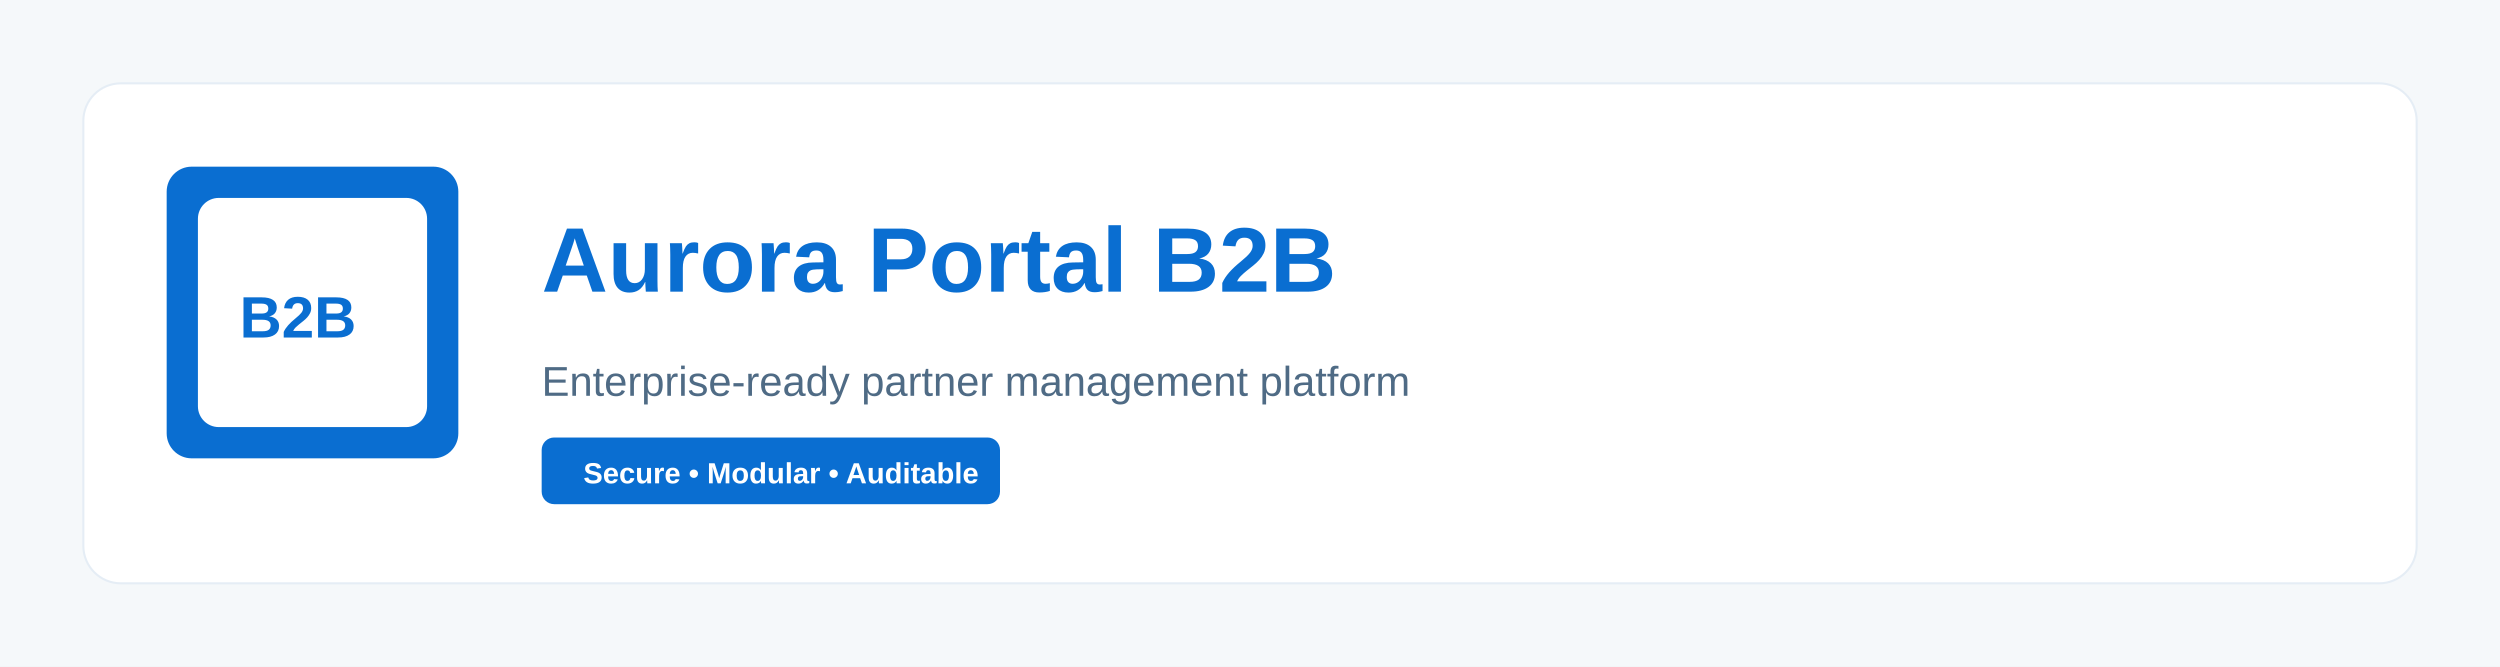
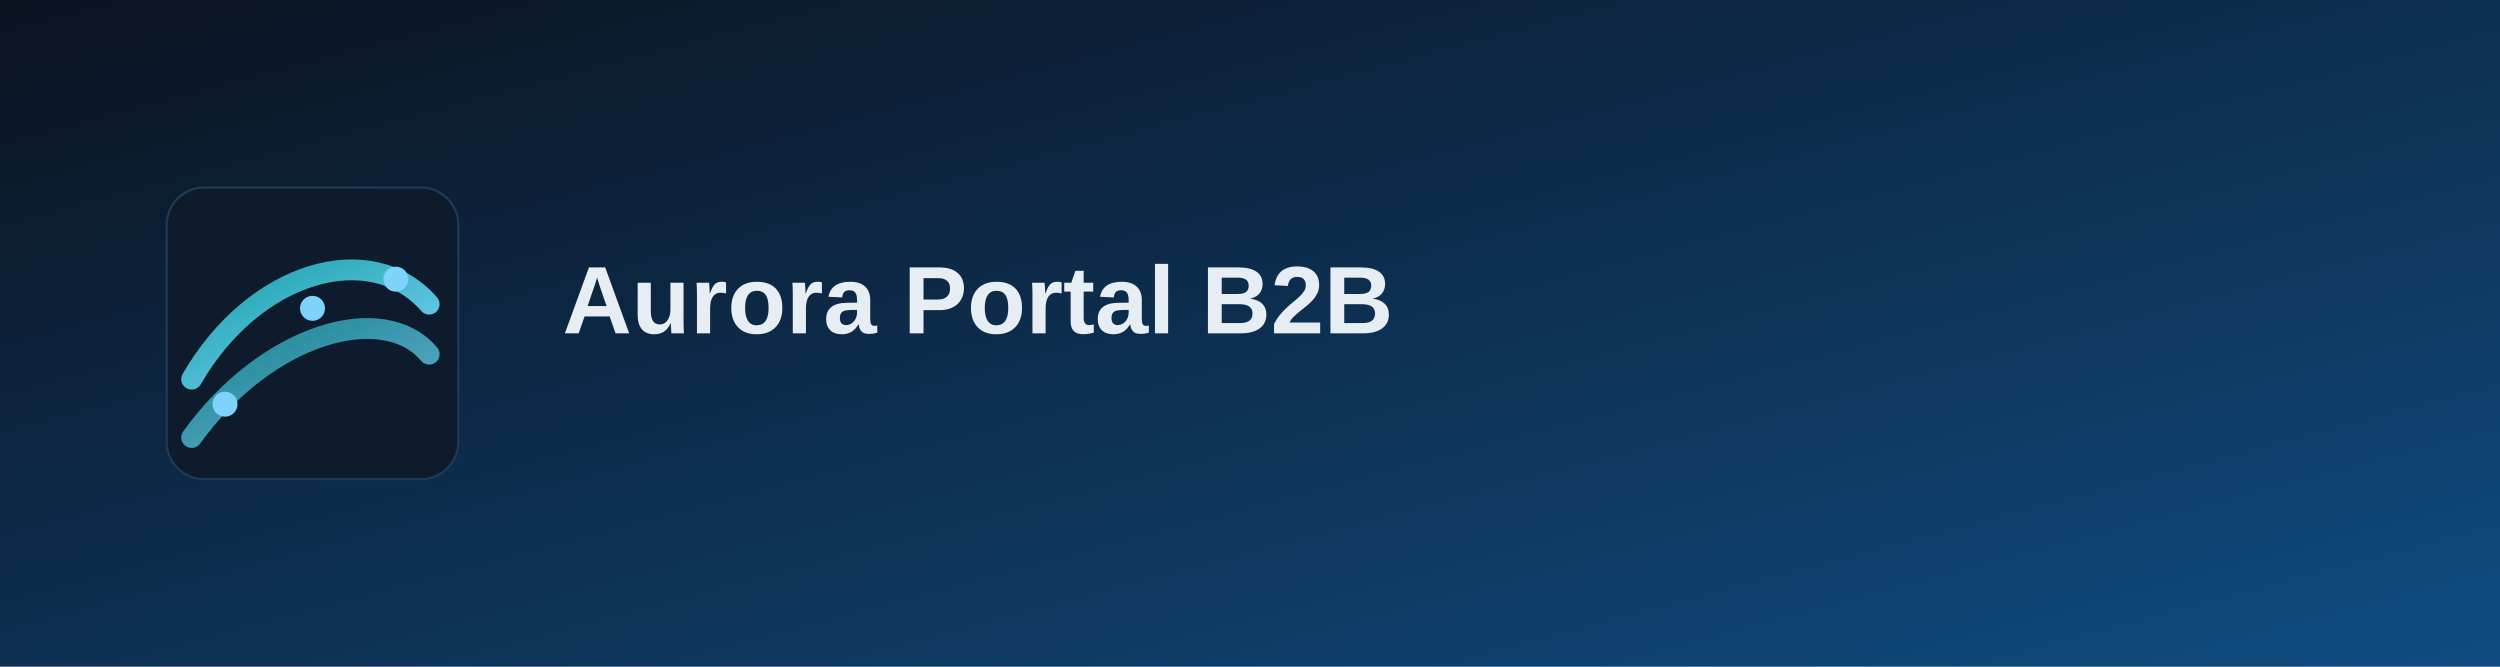
<svg xmlns="http://www.w3.org/2000/svg" width="1200" height="320" viewBox="0 0 1200 320">
-   <rect width="1200" height="320" fill="#F5F8FA" />
-   <rect x="40" y="40" width="1120" height="240" rx="18" fill="#FFFFFF" stroke="#E5EDF5" />
-   <rect x="80" y="80" width="140" height="140" rx="12" fill="#0A6ED1" />
-   <rect x="95" y="95" width="110" height="110" rx="10" fill="#FFFFFF" />
-   <text x="115" y="162" font-family="Segoe UI, Arial, sans-serif" font-size="28" fill="#0A6ED1" font-weight="700">B2B</text>
-   <text x="260" y="140" font-family="Segoe UI, Arial, sans-serif" font-size="44" fill="#0A6ED1" font-weight="700">Aurora Portal B2B</text>
-   <text x="260" y="190" font-family="Segoe UI, Arial, sans-serif" font-size="20" fill="#4F6B85">Enterprise-ready partner management platform</text>
-   <rect x="260" y="210" width="220" height="32" rx="6" fill="#0A6ED1" />
-   <text x="280" y="232" font-family="Segoe UI, Arial, sans-serif" font-size="14" fill="#FFFFFF" font-weight="600">Secure • Modular • Auditable</text>
+   <defs>
+     <linearGradient id="bg" x1="0" y1="0" x2="1" y2="1">
+       <stop offset="0" stop-color="#0B1220" />
+       <stop offset="1" stop-color="#0F4C81" />
+     </linearGradient>
+     <linearGradient id="aurora" x1="0" y1="0" x2="1" y2="1">
+       <stop offset="0" stop-color="#19A1A8" />
+       <stop offset="1" stop-color="#7DD3FC" />
+     </linearGradient>
+   </defs>
+   <rect width="1200" height="320" fill="url(#bg)" />
+   <g transform="translate(80,90)">
+     <rect x="0" y="0" width="140" height="140" rx="18" fill="#0E1B2D" stroke="#1F3B57" />
+     <path d="M12 92 C42 40, 98 24, 126 56" fill="none" stroke="url(#aurora)" stroke-width="10" stroke-linecap="round" />
+     <path d="M12 120 C48 70, 104 54, 126 80" fill="none" stroke="url(#aurora)" stroke-width="10" stroke-linecap="round" opacity="0.8" />
+     <circle cx="28" cy="104" r="6" fill="#7DD3FC" />
+     <circle cx="70" cy="58" r="6" fill="#7DD3FC" />
+     <circle cx="110" cy="44" r="6" fill="#7DD3FC" />
+   </g>
+   <text x="270" y="160" font-family="Segoe UI, Arial, sans-serif" font-size="46" fill="#E6EDF3" font-weight="700">Aurora Portal B2B</text>
</svg>
